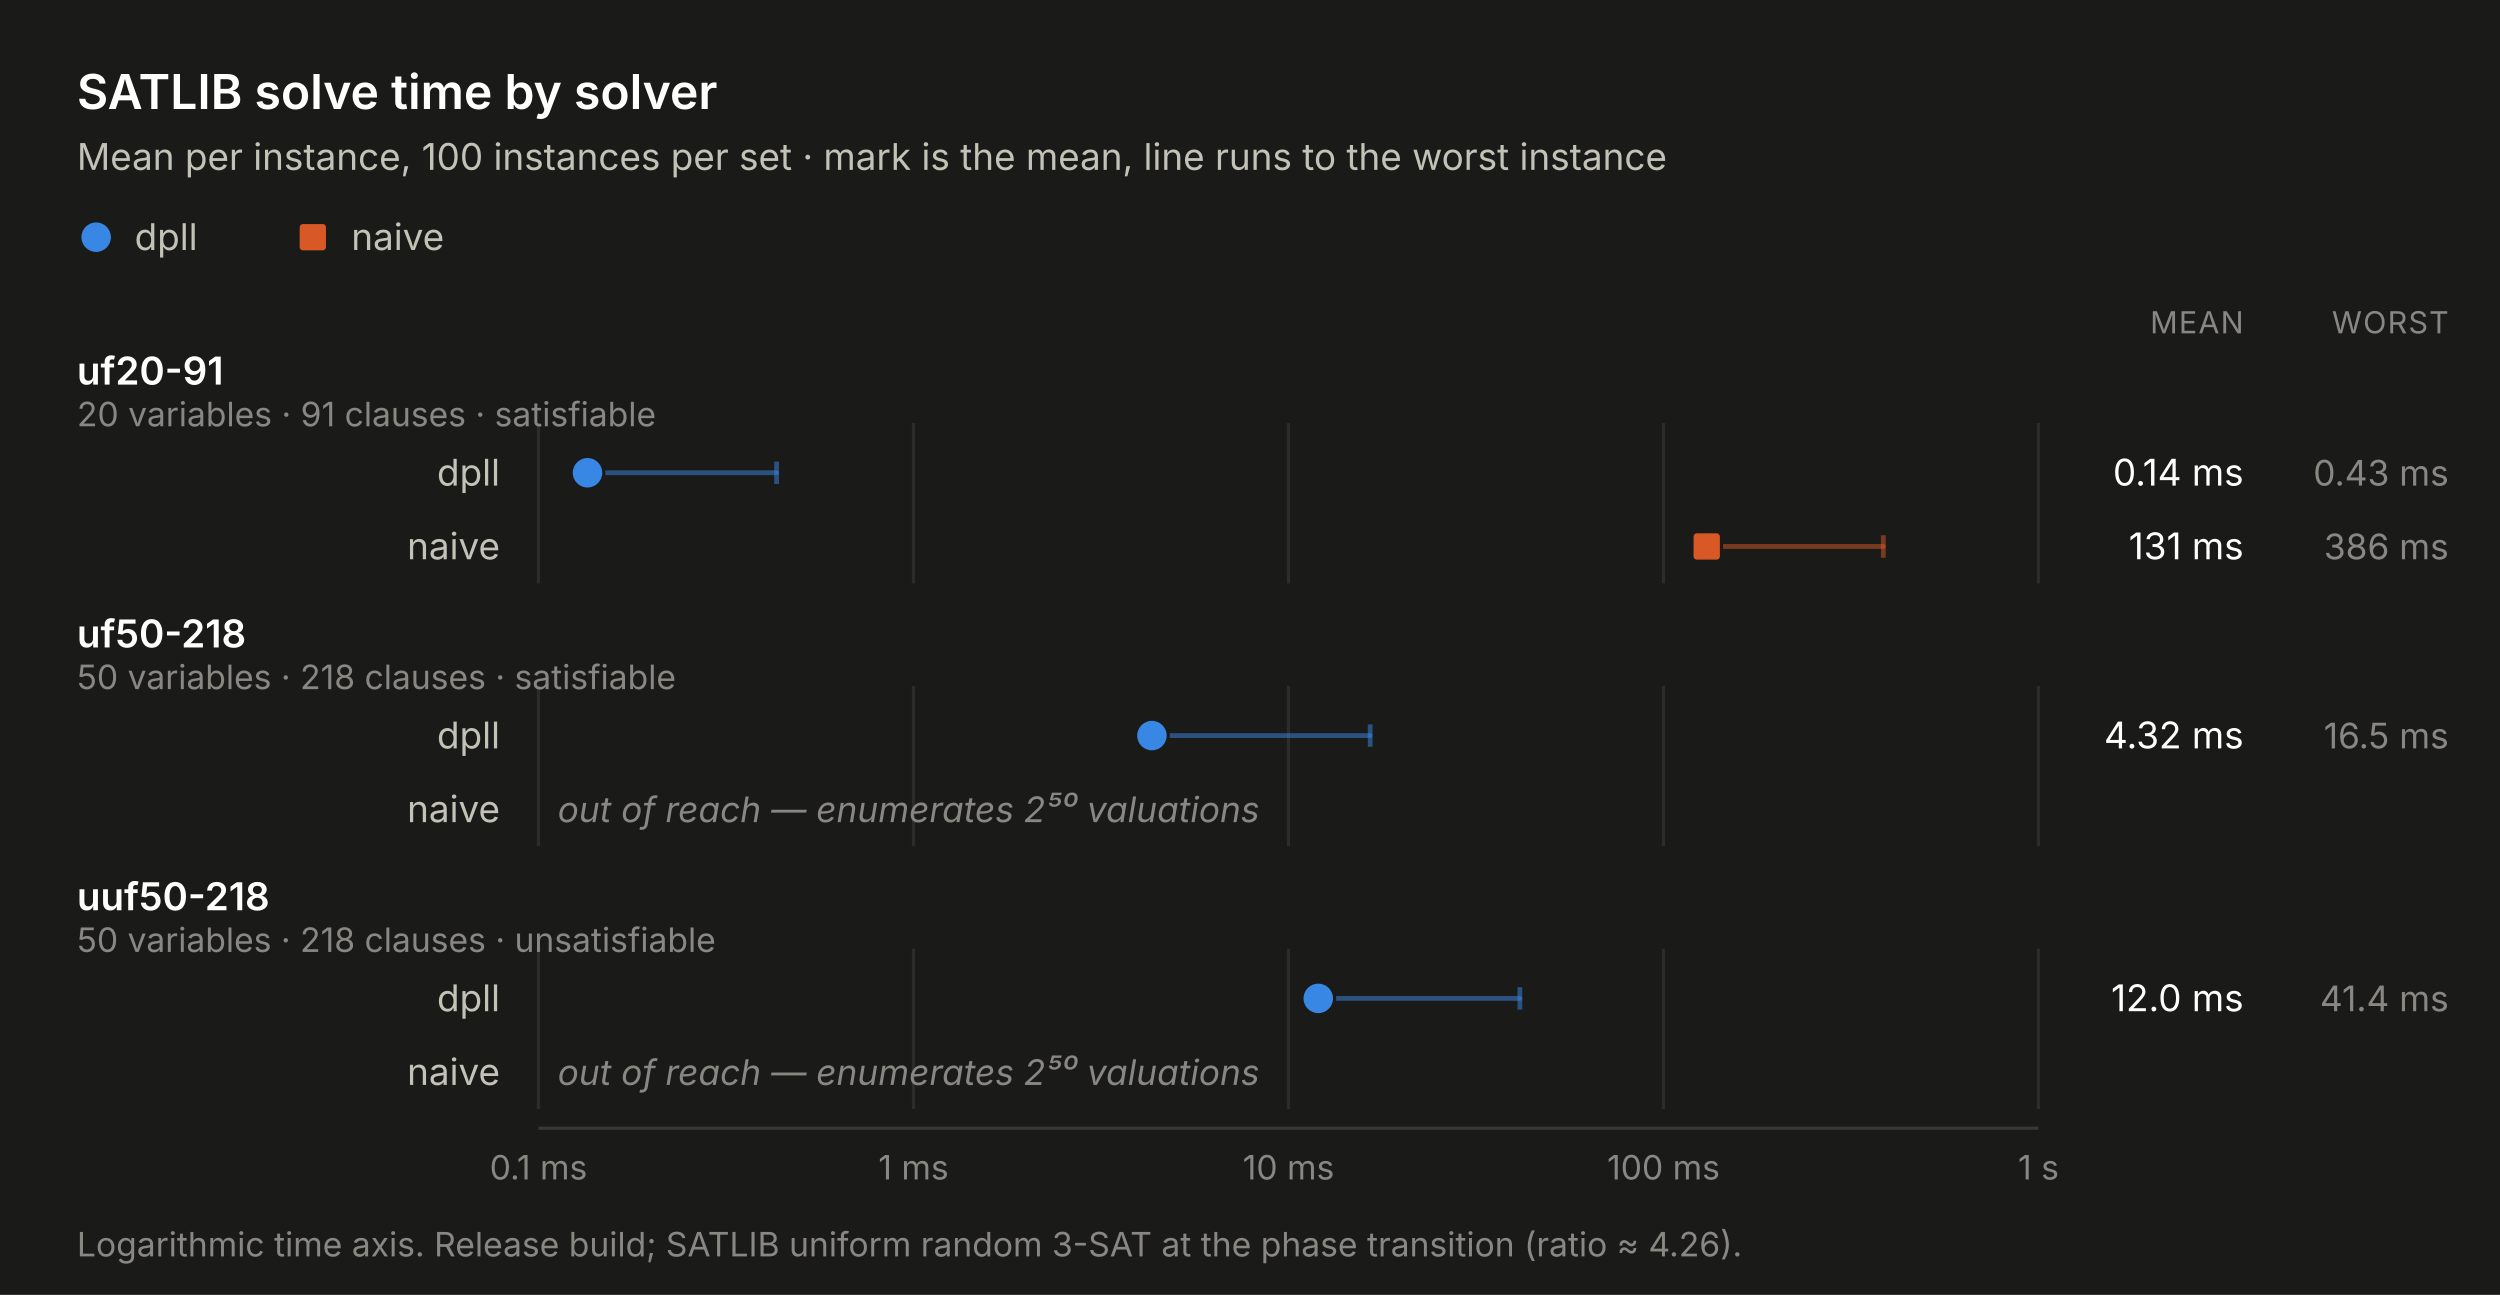
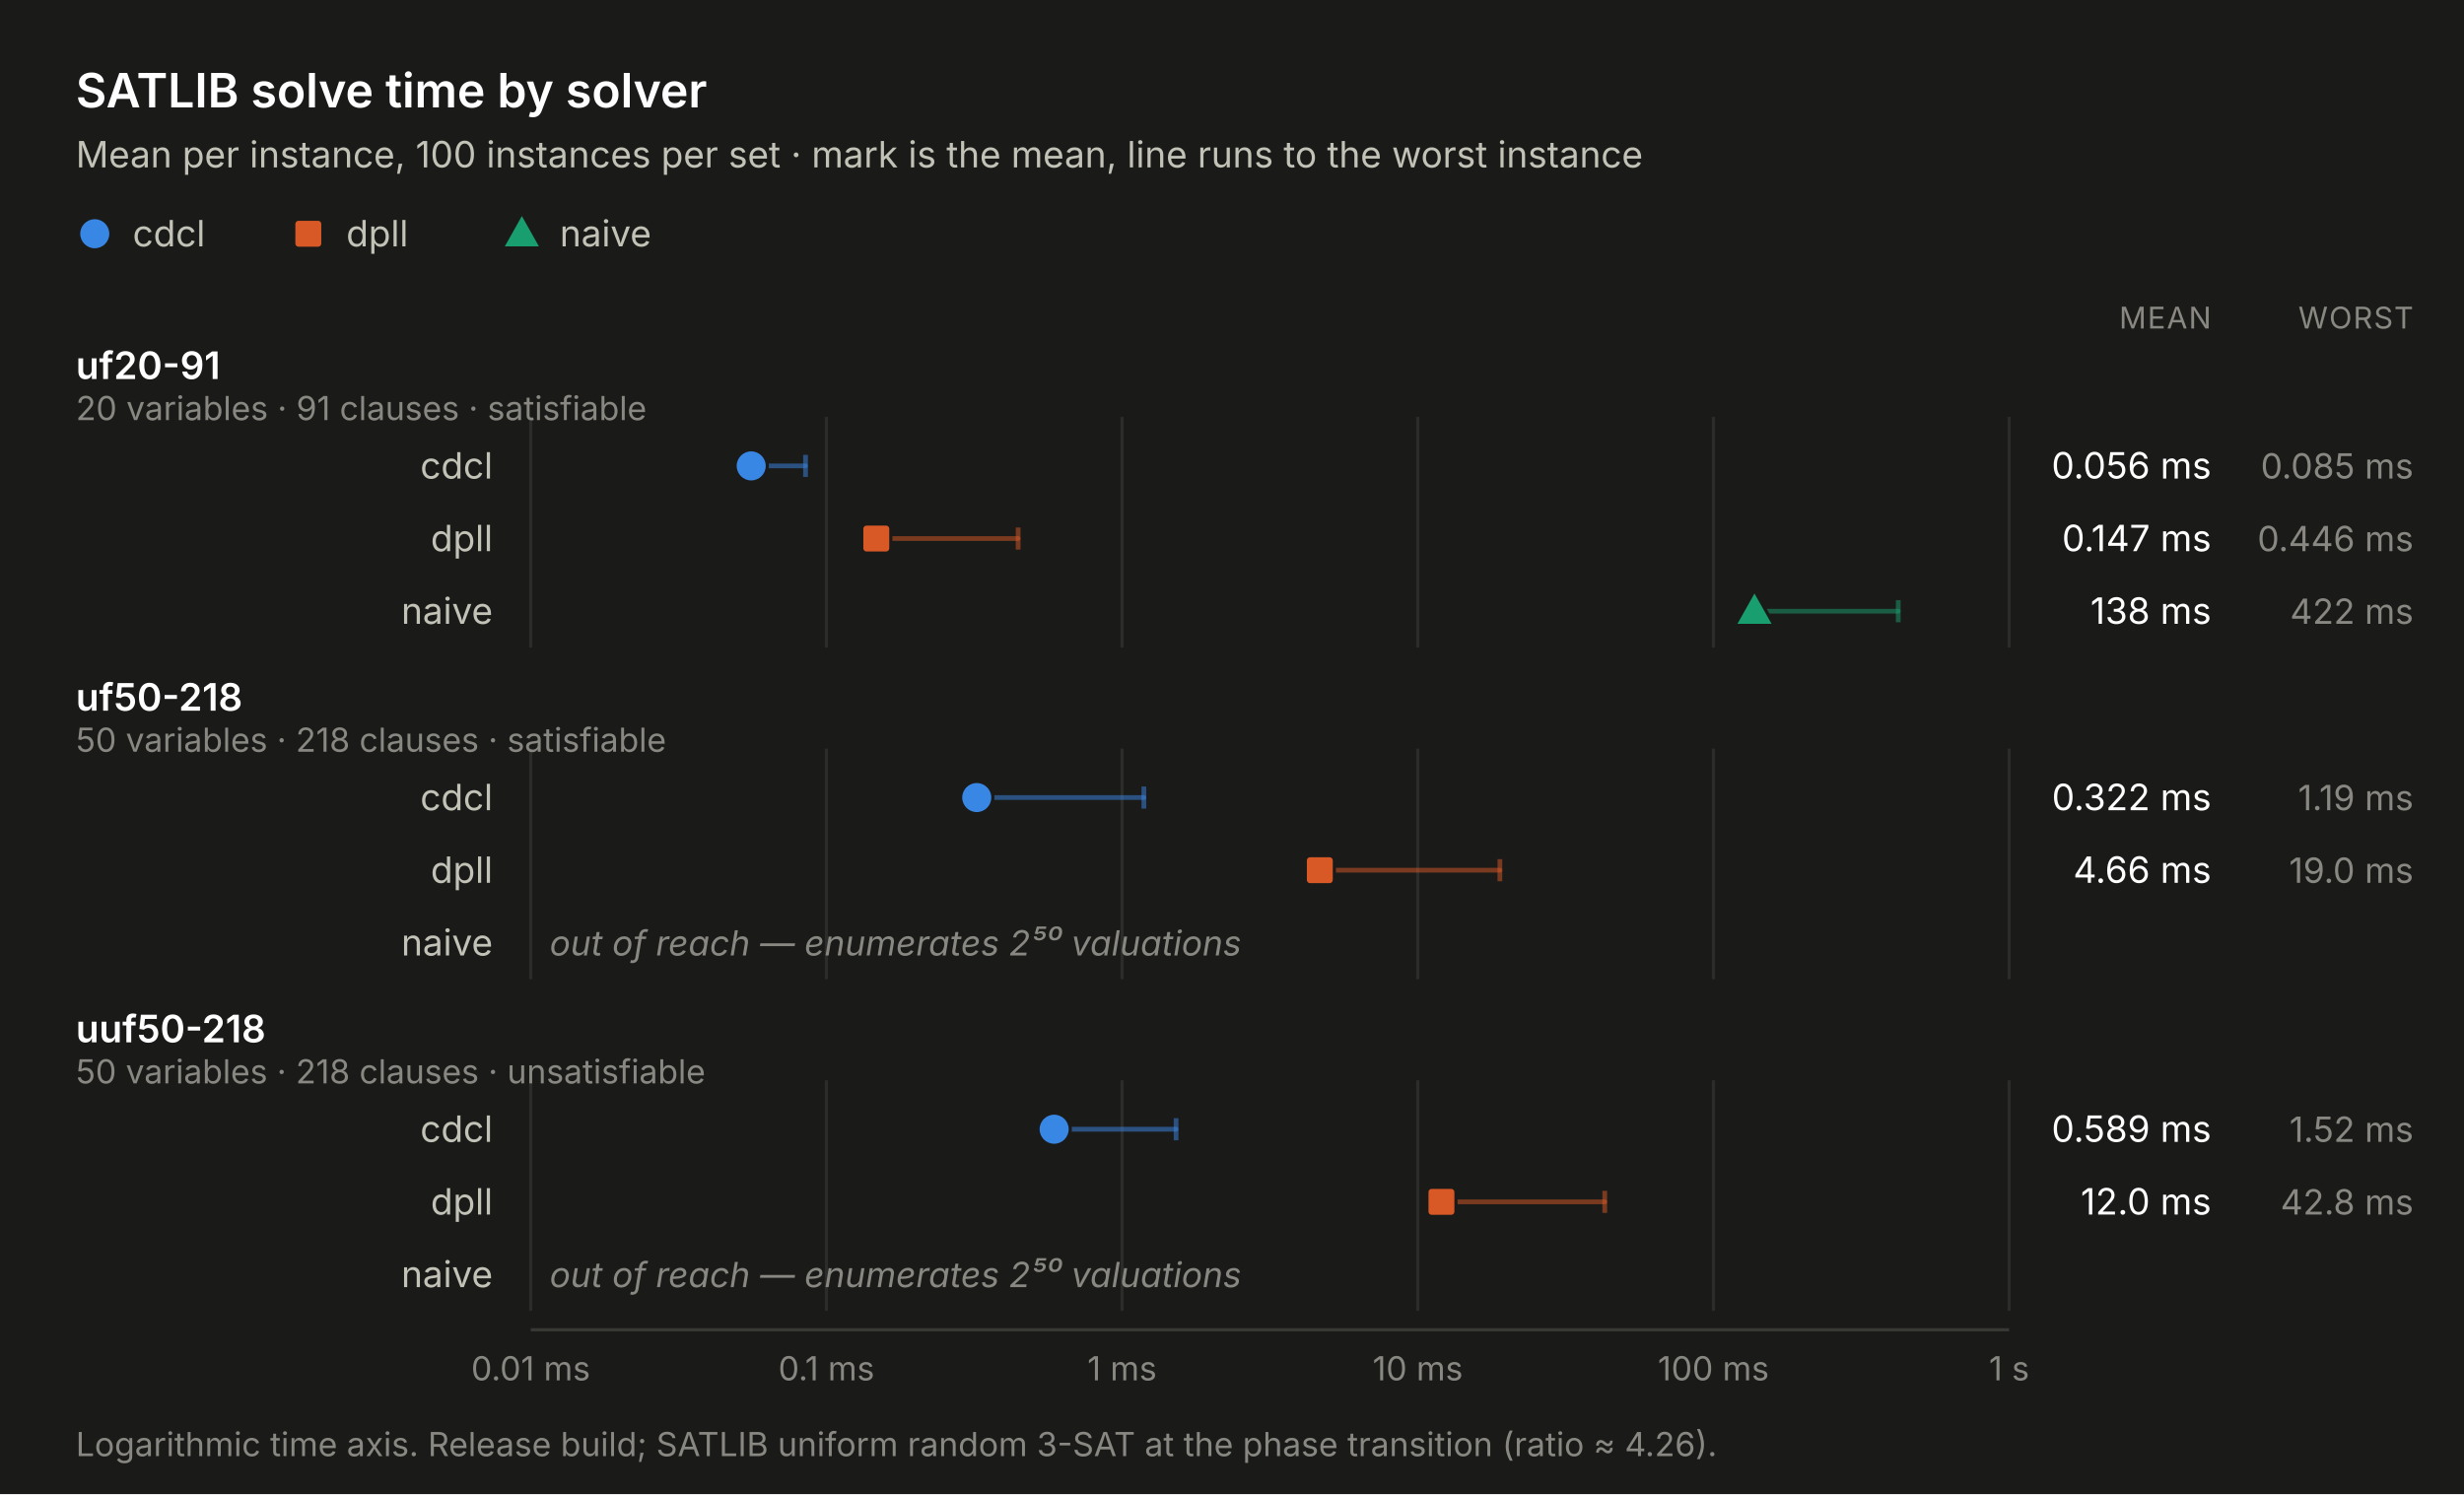
- <svg xmlns="http://www.w3.org/2000/svg" viewBox="0 0 780 404.0" width="780" height="404.0" role="img" aria-labelledby="figTitle figDesc" font-family="system-ui, -apple-system, 'Segoe UI', sans-serif">
-   <rect x="0" y="0" width="780" height="404.0" fill="#1a1a19" />
-   <line x1="168.0" y1="132.0" x2="168.0" y2="182.0" stroke="#2c2c2a" stroke-width="1" />
-   <line x1="285.0" y1="132.0" x2="285.0" y2="182.0" stroke="#2c2c2a" stroke-width="1" />
-   <line x1="402.0" y1="132.0" x2="402.0" y2="182.0" stroke="#2c2c2a" stroke-width="1" />
-   <line x1="519.0" y1="132.0" x2="519.0" y2="182.0" stroke="#2c2c2a" stroke-width="1" />
-   <line x1="636.0" y1="132.0" x2="636.0" y2="182.0" stroke="#2c2c2a" stroke-width="1" />
-   <line x1="168.0" y1="214.0" x2="168.0" y2="264.0" stroke="#2c2c2a" stroke-width="1" />
-   <line x1="285.0" y1="214.0" x2="285.0" y2="264.0" stroke="#2c2c2a" stroke-width="1" />
-   <line x1="402.0" y1="214.0" x2="402.0" y2="264.0" stroke="#2c2c2a" stroke-width="1" />
-   <line x1="519.0" y1="214.0" x2="519.0" y2="264.0" stroke="#2c2c2a" stroke-width="1" />
-   <line x1="636.0" y1="214.0" x2="636.0" y2="264.0" stroke="#2c2c2a" stroke-width="1" />
-   <line x1="168.0" y1="296.0" x2="168.0" y2="346.0" stroke="#2c2c2a" stroke-width="1" />
-   <line x1="285.0" y1="296.0" x2="285.0" y2="346.0" stroke="#2c2c2a" stroke-width="1" />
-   <line x1="402.0" y1="296.0" x2="402.0" y2="346.0" stroke="#2c2c2a" stroke-width="1" />
-   <line x1="519.0" y1="296.0" x2="519.0" y2="346.0" stroke="#2c2c2a" stroke-width="1" />
-   <line x1="636.0" y1="296.0" x2="636.0" y2="346.0" stroke="#2c2c2a" stroke-width="1" />
-   <line x1="168.0" y1="352.0" x2="636.0" y2="352.0" stroke="#383835" stroke-width="1" />
+ <svg xmlns="http://www.w3.org/2000/svg" viewBox="0 0 780 473.0" width="780" height="473.0" role="img" aria-labelledby="figTitle figDesc" font-family="system-ui, -apple-system, 'Segoe UI', sans-serif">
+   <rect x="0" y="0" width="780" height="473.0" fill="#1a1a19" />
+   <line x1="168.0" y1="132.0" x2="168.0" y2="205.0" stroke="#2c2c2a" stroke-width="1" />
+   <line x1="261.6" y1="132.0" x2="261.6" y2="205.0" stroke="#2c2c2a" stroke-width="1" />
+   <line x1="355.2" y1="132.0" x2="355.2" y2="205.0" stroke="#2c2c2a" stroke-width="1" />
+   <line x1="448.8" y1="132.0" x2="448.8" y2="205.0" stroke="#2c2c2a" stroke-width="1" />
+   <line x1="542.4" y1="132.0" x2="542.4" y2="205.0" stroke="#2c2c2a" stroke-width="1" />
+   <line x1="636.0" y1="132.0" x2="636.0" y2="205.0" stroke="#2c2c2a" stroke-width="1" />
+   <line x1="168.0" y1="237.0" x2="168.0" y2="310.0" stroke="#2c2c2a" stroke-width="1" />
+   <line x1="261.6" y1="237.0" x2="261.6" y2="310.0" stroke="#2c2c2a" stroke-width="1" />
+   <line x1="355.2" y1="237.0" x2="355.2" y2="310.0" stroke="#2c2c2a" stroke-width="1" />
+   <line x1="448.8" y1="237.0" x2="448.8" y2="310.0" stroke="#2c2c2a" stroke-width="1" />
+   <line x1="542.4" y1="237.0" x2="542.4" y2="310.0" stroke="#2c2c2a" stroke-width="1" />
+   <line x1="636.0" y1="237.0" x2="636.0" y2="310.0" stroke="#2c2c2a" stroke-width="1" />
+   <line x1="168.0" y1="342.0" x2="168.0" y2="415.0" stroke="#2c2c2a" stroke-width="1" />
+   <line x1="261.6" y1="342.0" x2="261.6" y2="415.0" stroke="#2c2c2a" stroke-width="1" />
+   <line x1="355.2" y1="342.0" x2="355.2" y2="415.0" stroke="#2c2c2a" stroke-width="1" />
+   <line x1="448.8" y1="342.0" x2="448.8" y2="415.0" stroke="#2c2c2a" stroke-width="1" />
+   <line x1="542.4" y1="342.0" x2="542.4" y2="415.0" stroke="#2c2c2a" stroke-width="1" />
+   <line x1="636.0" y1="342.0" x2="636.0" y2="415.0" stroke="#2c2c2a" stroke-width="1" />
+   <line x1="168.0" y1="421.0" x2="636.0" y2="421.0" stroke="#383835" stroke-width="1" />
  <text x="24.0" y="34.0" fill="#ffffff" font-size="15" font-weight="600">SATLIB solve time by solver</text>
  <text x="24.0" y="53.0" fill="#c3c2b7" font-size="11.5">Mean per instance, 100 instances per set · mark is the mean, line runs to the worst instance</text>
  <circle cx="30.0" cy="74.0" r="4.6" fill="none" stroke="#1a1a19" stroke-width="2" />
  <circle cx="30.0" cy="74.0" r="4.6" fill="#3987e5" />
-   <text x="42.0" y="78.0" fill="#c3c2b7" font-size="11.5">dpll</text>
+   <text x="42.0" y="78.0" fill="#c3c2b7" font-size="11.5">cdcl</text>
  <rect x="93.5" y="69.9" width="8.2" height="8.2" rx="1" fill="none" stroke="#1a1a19" stroke-width="2" />
  <rect x="93.5" y="69.9" width="8.2" height="8.2" rx="1" fill="#d95926" />
-   <text x="109.6" y="78.0" fill="#c3c2b7" font-size="11.5">naive</text>
+   <text x="109.6" y="78.0" fill="#c3c2b7" font-size="11.5">dpll</text>
+   <polygon points="165.2,68.4 170.6,78.0 159.8,78.0" fill="none" stroke="#1a1a19" stroke-width="2" />
+   <polygon points="165.2,68.4 170.6,78.0 159.8,78.0" fill="#199e70" />
+   <text x="177.2" y="78.0" fill="#c3c2b7" font-size="11.5">naive</text>
  <text x="700.0" y="104.0" fill="#898781" font-size="9.5" text-anchor="end" letter-spacing="0.04em">MEAN</text>
  <text x="764.0" y="104.0" fill="#898781" font-size="9.5" text-anchor="end" letter-spacing="0.04em">WORST</text>
  <text x="24.0" y="120.0" fill="#ffffff" font-size="12" font-weight="600">uf20-91</text>
  <text x="24.0" y="133.0" fill="#898781" font-size="10.5">20 variables · 91 clauses · satisfiable</text>
-   <text x="156.0" y="151.5" fill="#c3c2b7" font-size="11.5" text-anchor="end">dpll</text>
-   <line x1="183.3" y1="147.5" x2="242.3" y2="147.5" stroke="#3987e5" stroke-width="1.5" stroke-linecap="round" opacity="0.5" />
-   <line x1="242.3" y1="144.0" x2="242.3" y2="151.0" stroke="#3987e5" stroke-width="1.5" opacity="0.5" />
-   <circle cx="183.3" cy="147.5" r="4.6" fill="none" stroke="#1a1a19" stroke-width="2" />
-   <circle cx="183.3" cy="147.5" r="4.6" fill="#3987e5" />
-   <text x="700.0" y="151.5" fill="#ffffff" font-size="11.5" text-anchor="end">0.14 ms</text>
-   <text x="764.0" y="151.5" fill="#898781" font-size="11" text-anchor="end">0.43 ms</text>
-   <text x="156.0" y="174.5" fill="#c3c2b7" font-size="11.5" text-anchor="end">naive</text>
-   <line x1="532.5" y1="170.5" x2="587.6" y2="170.5" stroke="#d95926" stroke-width="1.5" stroke-linecap="round" opacity="0.5" />
-   <line x1="587.6" y1="167.0" x2="587.6" y2="174.0" stroke="#d95926" stroke-width="1.5" opacity="0.5" />
-   <rect x="528.4" y="166.4" width="8.2" height="8.2" rx="1" fill="none" stroke="#1a1a19" stroke-width="2" />
-   <rect x="528.4" y="166.4" width="8.2" height="8.2" rx="1" fill="#d95926" />
-   <text x="700.0" y="174.5" fill="#ffffff" font-size="11.5" text-anchor="end">131 ms</text>
-   <text x="764.0" y="174.5" fill="#898781" font-size="11" text-anchor="end">386 ms</text>
-   <text x="24.0" y="202.0" fill="#ffffff" font-size="12" font-weight="600">uf50-218</text>
-   <text x="24.0" y="215.0" fill="#898781" font-size="10.5">50 variables · 218 clauses · satisfiable</text>
-   <text x="156.0" y="233.5" fill="#c3c2b7" font-size="11.5" text-anchor="end">dpll</text>
-   <line x1="359.4" y1="229.5" x2="427.5" y2="229.5" stroke="#3987e5" stroke-width="1.5" stroke-linecap="round" opacity="0.5" />
-   <line x1="427.5" y1="226.0" x2="427.5" y2="233.0" stroke="#3987e5" stroke-width="1.5" opacity="0.5" />
-   <circle cx="359.4" cy="229.5" r="4.6" fill="none" stroke="#1a1a19" stroke-width="2" />
-   <circle cx="359.4" cy="229.5" r="4.6" fill="#3987e5" />
-   <text x="700.0" y="233.5" fill="#ffffff" font-size="11.5" text-anchor="end">4.32 ms</text>
-   <text x="764.0" y="233.5" fill="#898781" font-size="11" text-anchor="end">16.5 ms</text>
-   <text x="156.0" y="256.5" fill="#c3c2b7" font-size="11.5" text-anchor="end">naive</text>
-   <text x="174.0" y="256.5" fill="#898781" font-size="11" font-style="italic">out of reach — enumerates 2⁵⁰ valuations</text>
-   <text x="24.0" y="284.0" fill="#ffffff" font-size="12" font-weight="600">uuf50-218</text>
-   <text x="24.0" y="297.0" fill="#898781" font-size="10.5">50 variables · 218 clauses · unsatisfiable</text>
-   <text x="156.0" y="315.5" fill="#c3c2b7" font-size="11.5" text-anchor="end">dpll</text>
-   <line x1="411.3" y1="311.5" x2="474.2" y2="311.5" stroke="#3987e5" stroke-width="1.5" stroke-linecap="round" opacity="0.5" />
-   <line x1="474.2" y1="308.0" x2="474.2" y2="315.0" stroke="#3987e5" stroke-width="1.5" opacity="0.5" />
-   <circle cx="411.3" cy="311.5" r="4.6" fill="none" stroke="#1a1a19" stroke-width="2" />
-   <circle cx="411.3" cy="311.5" r="4.6" fill="#3987e5" />
-   <text x="700.0" y="315.5" fill="#ffffff" font-size="11.5" text-anchor="end">12.0 ms</text>
-   <text x="764.0" y="315.5" fill="#898781" font-size="11" text-anchor="end">41.4 ms</text>
-   <text x="156.0" y="338.5" fill="#c3c2b7" font-size="11.5" text-anchor="end">naive</text>
-   <text x="174.0" y="338.5" fill="#898781" font-size="11" font-style="italic">out of reach — enumerates 2⁵⁰ valuations</text>
-   <text x="168.0" y="368.0" fill="#898781" font-size="10.5" text-anchor="middle">0.1 ms</text>
-   <text x="285.0" y="368.0" fill="#898781" font-size="10.5" text-anchor="middle">1 ms</text>
-   <text x="402.0" y="368.0" fill="#898781" font-size="10.5" text-anchor="middle">10 ms</text>
-   <text x="519.0" y="368.0" fill="#898781" font-size="10.5" text-anchor="middle">100 ms</text>
-   <text x="636.0" y="368.0" fill="#898781" font-size="10.5" text-anchor="middle">1 s</text>
-   <text x="24.0" y="392.0" fill="#898781" font-size="10.5">Logarithmic time axis. Release build; SATLIB uniform random 3-SAT at the phase transition (ratio ≈ 4.26).</text>
+   <text x="156.0" y="151.5" fill="#c3c2b7" font-size="11.5" text-anchor="end">cdcl</text>
+   <line x1="237.8" y1="147.5" x2="255.0" y2="147.5" stroke="#3987e5" stroke-width="1.5" stroke-linecap="round" opacity="0.5" />
+   <line x1="255.0" y1="144.0" x2="255.0" y2="151.0" stroke="#3987e5" stroke-width="1.5" opacity="0.5" />
+   <circle cx="237.8" cy="147.5" r="4.6" fill="none" stroke="#1a1a19" stroke-width="2" />
+   <circle cx="237.8" cy="147.5" r="4.6" fill="#3987e5" />
+   <text x="700.0" y="151.5" fill="#ffffff" font-size="11.5" text-anchor="end">0.056 ms</text>
+   <text x="764.0" y="151.5" fill="#898781" font-size="11" text-anchor="end">0.085 ms</text>
+   <text x="156.0" y="174.5" fill="#c3c2b7" font-size="11.5" text-anchor="end">dpll</text>
+   <line x1="277.4" y1="170.5" x2="322.3" y2="170.5" stroke="#d95926" stroke-width="1.5" stroke-linecap="round" opacity="0.5" />
+   <line x1="322.3" y1="167.0" x2="322.3" y2="174.0" stroke="#d95926" stroke-width="1.5" opacity="0.5" />
+   <rect x="273.3" y="166.4" width="8.2" height="8.2" rx="1" fill="none" stroke="#1a1a19" stroke-width="2" />
+   <rect x="273.3" y="166.4" width="8.2" height="8.2" rx="1" fill="#d95926" />
+   <text x="700.0" y="174.5" fill="#ffffff" font-size="11.5" text-anchor="end">0.147 ms</text>
+   <text x="764.0" y="174.5" fill="#898781" font-size="11" text-anchor="end">0.446 ms</text>
+   <text x="156.0" y="197.5" fill="#c3c2b7" font-size="11.5" text-anchor="end">naive</text>
+   <line x1="555.4" y1="193.5" x2="600.9" y2="193.5" stroke="#199e70" stroke-width="1.5" stroke-linecap="round" opacity="0.5" />
+   <line x1="600.9" y1="190.0" x2="600.9" y2="197.0" stroke="#199e70" stroke-width="1.5" opacity="0.5" />
+   <polygon points="555.4,187.9 560.8,197.5 550.0,197.5" fill="none" stroke="#1a1a19" stroke-width="2" />
+   <polygon points="555.4,187.9 560.8,197.5 550.0,197.5" fill="#199e70" />
+   <text x="700.0" y="197.5" fill="#ffffff" font-size="11.5" text-anchor="end">138 ms</text>
+   <text x="764.0" y="197.5" fill="#898781" font-size="11" text-anchor="end">422 ms</text>
+   <text x="24.0" y="225.0" fill="#ffffff" font-size="12" font-weight="600">uf50-218</text>
+   <text x="24.0" y="238.0" fill="#898781" font-size="10.5">50 variables · 218 clauses · satisfiable</text>
+   <text x="156.0" y="256.5" fill="#c3c2b7" font-size="11.5" text-anchor="end">cdcl</text>
+   <line x1="309.2" y1="252.5" x2="362.1" y2="252.5" stroke="#3987e5" stroke-width="1.5" stroke-linecap="round" opacity="0.5" />
+   <line x1="362.1" y1="249.0" x2="362.1" y2="256.0" stroke="#3987e5" stroke-width="1.5" opacity="0.5" />
+   <circle cx="309.2" cy="252.5" r="4.6" fill="none" stroke="#1a1a19" stroke-width="2" />
+   <circle cx="309.2" cy="252.5" r="4.6" fill="#3987e5" />
+   <text x="700.0" y="256.5" fill="#ffffff" font-size="11.5" text-anchor="end">0.322 ms</text>
+   <text x="764.0" y="256.5" fill="#898781" font-size="11" text-anchor="end">1.19 ms</text>
+   <text x="156.0" y="279.5" fill="#c3c2b7" font-size="11.5" text-anchor="end">dpll</text>
+   <line x1="417.8" y1="275.5" x2="474.8" y2="275.5" stroke="#d95926" stroke-width="1.5" stroke-linecap="round" opacity="0.5" />
+   <line x1="474.8" y1="272.0" x2="474.8" y2="279.0" stroke="#d95926" stroke-width="1.5" opacity="0.5" />
+   <rect x="413.7" y="271.4" width="8.2" height="8.2" rx="1" fill="none" stroke="#1a1a19" stroke-width="2" />
+   <rect x="413.7" y="271.4" width="8.2" height="8.2" rx="1" fill="#d95926" />
+   <text x="700.0" y="279.5" fill="#ffffff" font-size="11.5" text-anchor="end">4.66 ms</text>
+   <text x="764.0" y="279.5" fill="#898781" font-size="11" text-anchor="end">19.0 ms</text>
+   <text x="156.0" y="302.5" fill="#c3c2b7" font-size="11.5" text-anchor="end">naive</text>
+   <text x="174.0" y="302.5" fill="#898781" font-size="11" font-style="italic">out of reach — enumerates 2⁵⁰ valuations</text>
+   <text x="24.0" y="330.0" fill="#ffffff" font-size="12" font-weight="600">uuf50-218</text>
+   <text x="24.0" y="343.0" fill="#898781" font-size="10.5">50 variables · 218 clauses · unsatisfiable</text>
+   <text x="156.0" y="361.5" fill="#c3c2b7" font-size="11.5" text-anchor="end">cdcl</text>
+   <line x1="333.7" y1="357.5" x2="372.3" y2="357.5" stroke="#3987e5" stroke-width="1.5" stroke-linecap="round" opacity="0.5" />
+   <line x1="372.3" y1="354.0" x2="372.3" y2="361.0" stroke="#3987e5" stroke-width="1.5" opacity="0.5" />
+   <circle cx="333.7" cy="357.5" r="4.6" fill="none" stroke="#1a1a19" stroke-width="2" />
+   <circle cx="333.7" cy="357.5" r="4.6" fill="#3987e5" />
+   <text x="700.0" y="361.5" fill="#ffffff" font-size="11.5" text-anchor="end">0.589 ms</text>
+   <text x="764.0" y="361.5" fill="#898781" font-size="11" text-anchor="end">1.52 ms</text>
+   <text x="156.0" y="384.5" fill="#c3c2b7" font-size="11.5" text-anchor="end">dpll</text>
+   <line x1="456.3" y1="380.5" x2="508.0" y2="380.5" stroke="#d95926" stroke-width="1.5" stroke-linecap="round" opacity="0.5" />
+   <line x1="508.0" y1="377.0" x2="508.0" y2="384.0" stroke="#d95926" stroke-width="1.5" opacity="0.5" />
+   <rect x="452.2" y="376.4" width="8.2" height="8.2" rx="1" fill="none" stroke="#1a1a19" stroke-width="2" />
+   <rect x="452.2" y="376.4" width="8.2" height="8.2" rx="1" fill="#d95926" />
+   <text x="700.0" y="384.5" fill="#ffffff" font-size="11.5" text-anchor="end">12.0 ms</text>
+   <text x="764.0" y="384.5" fill="#898781" font-size="11" text-anchor="end">42.8 ms</text>
+   <text x="156.0" y="407.5" fill="#c3c2b7" font-size="11.5" text-anchor="end">naive</text>
+   <text x="174.0" y="407.5" fill="#898781" font-size="11" font-style="italic">out of reach — enumerates 2⁵⁰ valuations</text>
+   <text x="168.0" y="437.0" fill="#898781" font-size="10.5" text-anchor="middle">0.01 ms</text>
+   <text x="261.6" y="437.0" fill="#898781" font-size="10.5" text-anchor="middle">0.1 ms</text>
+   <text x="355.2" y="437.0" fill="#898781" font-size="10.5" text-anchor="middle">1 ms</text>
+   <text x="448.8" y="437.0" fill="#898781" font-size="10.5" text-anchor="middle">10 ms</text>
+   <text x="542.4" y="437.0" fill="#898781" font-size="10.5" text-anchor="middle">100 ms</text>
+   <text x="636.0" y="437.0" fill="#898781" font-size="10.5" text-anchor="middle">1 s</text>
+   <text x="24.0" y="461.0" fill="#898781" font-size="10.5">Logarithmic time axis. Release build; SATLIB uniform random 3-SAT at the phase transition (ratio ≈ 4.26).</text>
</svg>
